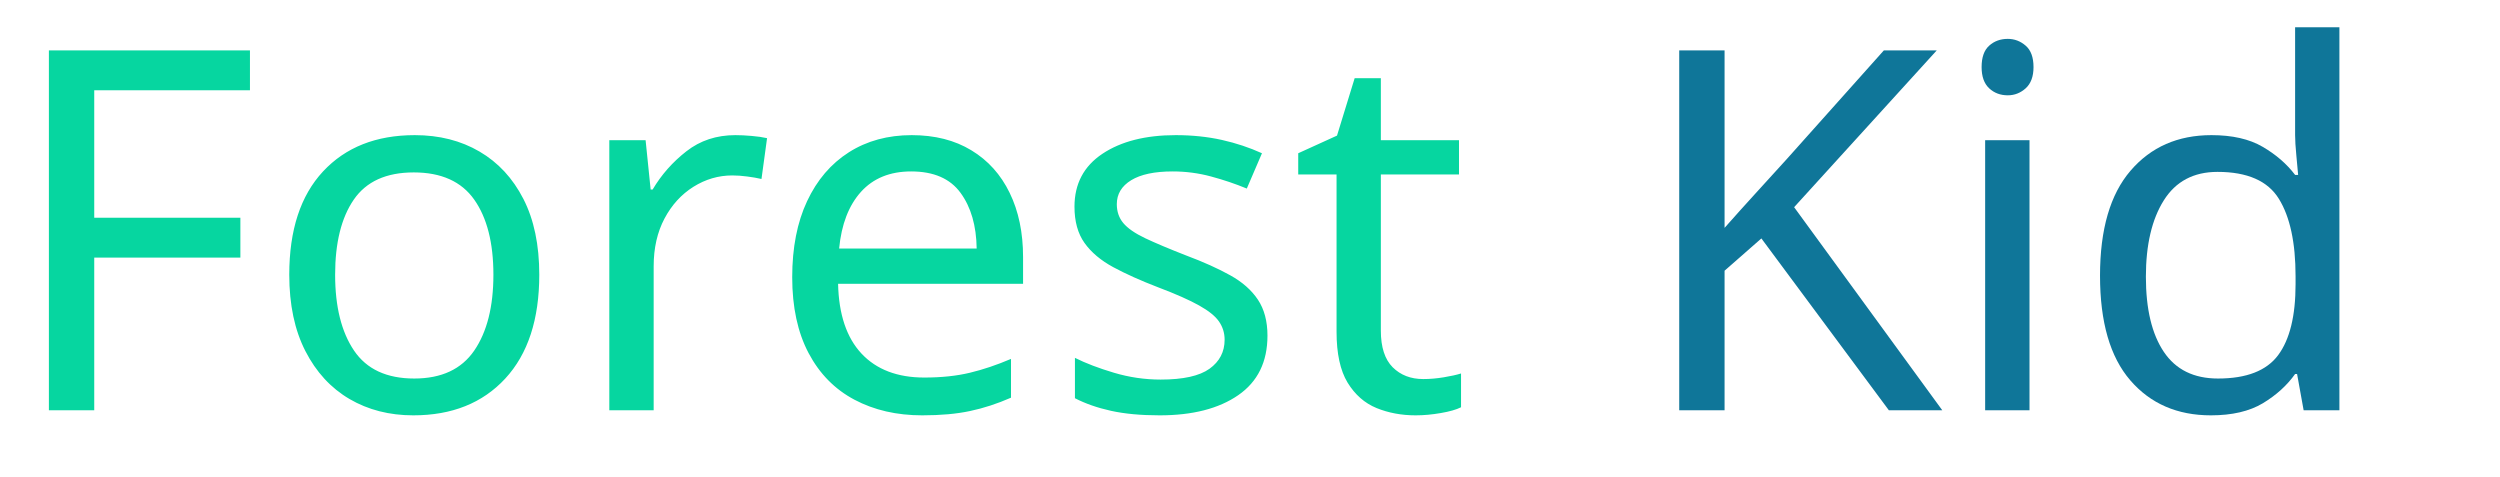
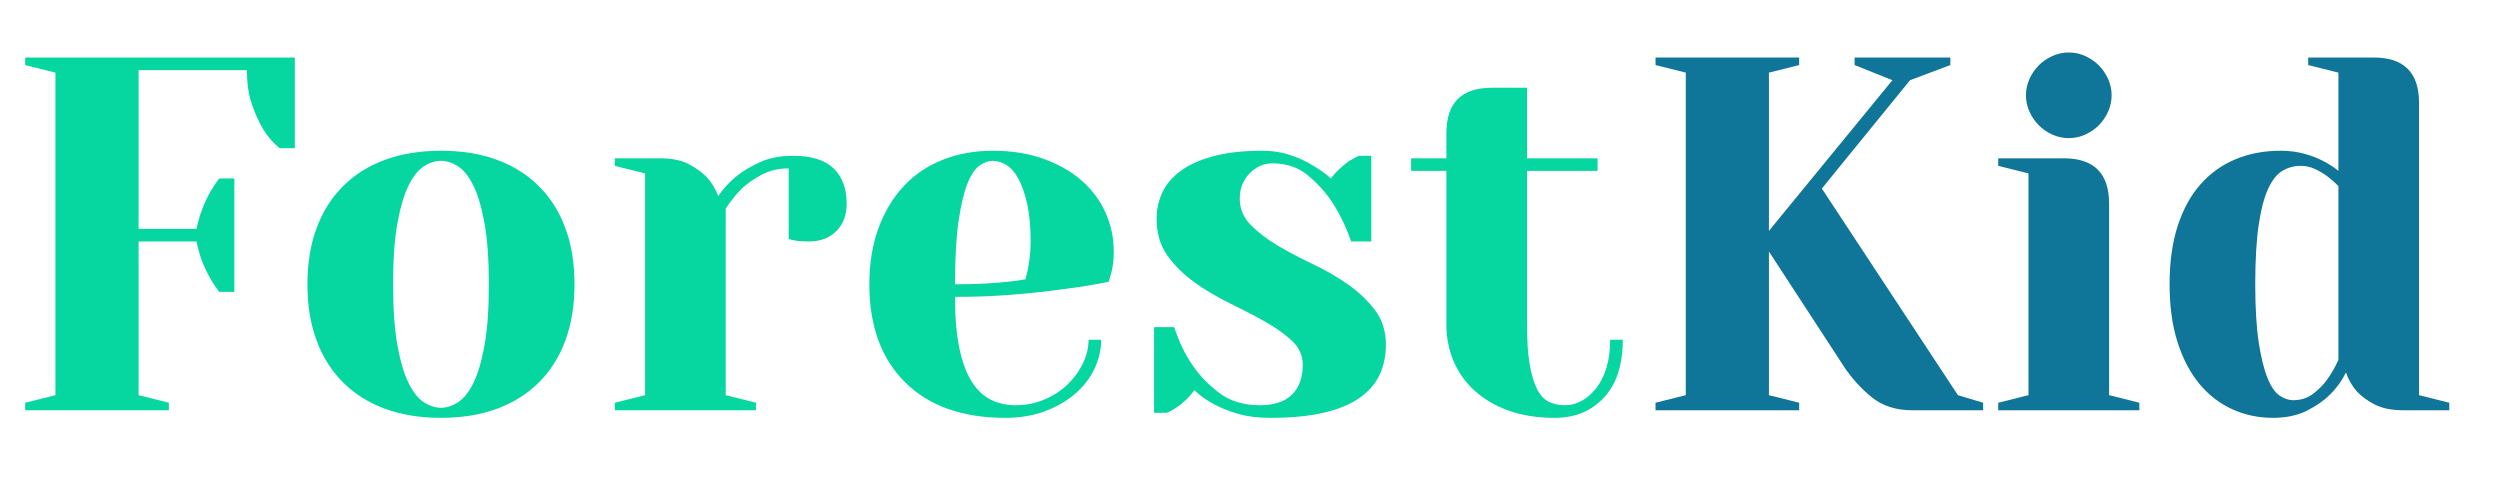
- <svg xmlns="http://www.w3.org/2000/svg" version="1.1" x="0" y="0" viewBox="0, 0, 595.276, 113.386">
+ <svg xmlns="http://www.w3.org/2000/svg" version="1.1" x="0" y="0" width="595.276" height="113.386" viewBox="0, 0, 595.276, 113.386">
+   <g id="Background">
+     <rect x="0" y="0" width="595.276" height="113.386" fill="#000000" fill-opacity="0" />
+   </g>
  <g id="Layer_1">
-     <text transform="matrix(1, 0, 0, 1, 306.708, 60.026)">
-       <tspan x="-306.708" y="37.667" font-family="YesevaOne" font-size="120" fill="#06D6A0">Forest</tspan>
-       <tspan x="81.492" y="37.667" font-family="YesevaOne" font-size="120" fill="#0F7699">Kid</tspan>
-     </text>
+     <path d="M472.2,95.893 L472.2,97.693 L455.4,97.693 Q449.52,97.693 445.74,94.633 Q441.96,91.573 439.2,87.493 L421.2,59.893 L421.2,94.093 L428.4,95.893 L428.4,97.693 L394.2,97.693 L394.2,95.893 L401.4,94.093 L401.4,17.293 L394.2,15.493 L394.2,13.693 L428.4,13.693 L428.4,15.493 L421.2,17.293 L421.2,54.973 L450.6,19.093 L441.6,15.493 L441.6,13.693 L464.4,13.693 L464.4,15.493 L454.8,19.093 L433.8,44.893 L466.2,94.093 z" fill="#0F7699" />
+     <path d="M482.4,22.693 Q482.4,20.653 483.24,18.793 Q484.08,16.933 485.46,15.553 Q486.84,14.173 488.7,13.333 Q490.56,12.493 492.6,12.493 Q494.64,12.493 496.5,13.333 Q498.36,14.173 499.74,15.553 Q501.12,16.933 501.96,18.793 Q502.8,20.653 502.8,22.693 Q502.8,24.733 501.96,26.593 Q501.12,28.453 499.74,29.833 Q498.36,31.213 496.5,32.053 Q494.64,32.893 492.6,32.893 Q490.56,32.893 488.7,32.053 Q486.84,31.213 485.46,29.833 Q484.08,28.453 483.24,26.593 Q482.4,24.733 482.4,22.693 z M491.4,37.693 Q502.2,37.693 502.2,48.493 L502.2,94.093 L509.4,95.893 L509.4,97.693 L475.8,97.693 L475.8,95.893 L483,94.093 L483,41.293 L475.8,39.493 L475.8,37.693 z" fill="#0F7699" />
+     <path d="M556.8,44.293 Q555.48,42.973 554.04,41.893 Q552.72,40.933 551.16,40.213 Q549.6,39.493 547.8,39.493 Q545.52,39.493 543.54,40.633 Q541.56,41.773 540.12,44.833 Q538.68,47.893 537.84,53.413 Q537,58.933 537,67.693 Q537,76.213 537.84,81.613 Q538.68,87.013 539.94,90.073 Q541.2,93.133 542.82,94.213 Q544.44,95.293 546,95.293 Q548.76,95.293 550.74,93.793 Q552.72,92.293 554.04,90.493 Q555.6,88.333 556.8,85.693 z M565.2,13.693 Q576,13.693 576,24.493 L576,94.093 L583.2,95.893 L583.2,97.693 L572.4,97.693 Q568.08,97.693 565.44,96.313 Q562.8,94.933 561.24,93.253 Q559.44,91.213 558.6,88.693 Q557.04,91.813 554.64,94.093 Q552.6,96.133 549.24,97.813 Q545.88,99.493 541.2,99.493 Q536.04,99.493 531.54,97.453 Q527.04,95.413 523.74,91.453 Q520.44,87.493 518.52,81.553 Q516.6,75.613 516.6,67.693 Q516.6,59.773 518.52,53.833 Q520.44,47.893 523.92,43.933 Q527.4,39.973 532.26,37.933 Q537.12,35.893 543,35.893 Q546.12,35.893 548.7,36.613 Q551.28,37.333 553.08,38.293 Q555.24,39.373 556.8,40.693 L556.8,17.293 L549.6,15.493 L549.6,13.693 z" fill="#0F7699" />
+   </g>
+   <g id="Layer_2">
+     <path d="M46.8,54.493 Q47.28,52.093 48.12,49.873 Q48.96,47.653 49.92,45.973 Q51,44.053 52.2,42.493 L55.8,42.493 L55.8,69.493 L52.2,69.493 Q51,67.933 49.92,66.013 Q48.96,64.333 48.12,62.173 Q47.28,60.013 46.8,57.493 L33,57.493 L33,94.093 L40.2,95.893 L40.2,97.693 L6,97.693 L6,95.893 L13.2,94.093 L13.2,17.293 L6,15.493 L6,13.693 L70.2,13.693 L70.2,35.293 L66.6,35.293 Q64.32,33.493 62.64,30.733 Q61.2,28.333 60,24.913 Q58.8,21.493 58.8,16.693 L33,16.693 L33,54.493 z" fill="#06D6A0" />
+     <path d="M105,97.093 Q107.04,97.093 109.08,95.773 Q111.12,94.453 112.74,91.153 Q114.36,87.853 115.38,82.153 Q116.4,76.453 116.4,67.693 Q116.4,58.933 115.38,53.233 Q114.36,47.533 112.74,44.233 Q111.12,40.933 109.08,39.613 Q107.04,38.293 105,38.293 Q102.96,38.293 100.92,39.613 Q98.88,40.933 97.26,44.233 Q95.64,47.533 94.62,53.233 Q93.6,58.933 93.6,67.693 Q93.6,76.453 94.62,82.153 Q95.64,87.853 97.26,91.153 Q98.88,94.453 100.92,95.773 Q102.96,97.093 105,97.093 z M105,35.893 Q112.44,35.893 118.32,38.053 Q124.2,40.213 128.34,44.353 Q132.48,48.493 134.64,54.373 Q136.8,60.253 136.8,67.693 Q136.8,75.133 134.64,81.013 Q132.48,86.893 128.34,91.033 Q124.2,95.173 118.32,97.333 Q112.44,99.493 105,99.493 Q97.56,99.493 91.68,97.333 Q85.8,95.173 81.66,91.033 Q77.52,86.893 75.36,81.013 Q73.2,75.133 73.2,67.693 Q73.2,60.253 75.36,54.373 Q77.52,48.493 81.66,44.353 Q85.8,40.213 91.68,38.053 Q97.56,35.893 105,35.893 z" fill="#06D6A0" />
+     <path d="M187.8,40.093 Q184.2,40.093 181.38,41.593 Q178.56,43.093 176.64,44.893 Q174.48,47.053 172.8,49.693 L172.8,94.093 L180,95.893 L180,97.693 L146.4,97.693 L146.4,95.893 L153.6,94.093 L153.6,41.293 L146.4,39.493 L146.4,37.693 L157.2,37.693 Q161.4,37.693 164.1,39.133 Q166.8,40.573 168.36,42.253 Q170.16,44.293 171,46.693 Q172.8,44.053 175.44,41.893 Q177.72,40.093 181.02,38.593 Q184.32,37.093 188.88,37.093 Q195.36,37.093 198.48,40.093 Q201.6,43.093 201.6,48.493 Q201.6,52.573 199.14,55.033 Q196.68,57.493 192.6,57.493 Q191.64,57.493 190.74,57.433 Q189.84,57.373 189.24,57.253 Q188.4,57.133 187.8,56.893 z" fill="#06D6A0" />
+     <path d="M227.4,67.693 Q231.48,67.693 234.6,67.513 Q237.72,67.333 239.88,67.093 Q242.4,66.853 244.2,66.493 Q244.44,65.293 244.8,63.853 Q245.04,62.533 245.22,60.913 Q245.4,59.293 245.4,57.493 Q245.4,52.093 244.56,48.433 Q243.72,44.773 242.46,42.493 Q241.2,40.213 239.58,39.253 Q237.96,38.293 236.4,38.293 Q234.84,38.293 233.22,39.433 Q231.6,40.573 230.34,43.753 Q229.08,46.933 228.24,52.693 Q227.4,58.453 227.4,67.693 z M239.4,99.493 Q224.04,99.493 215.52,91.033 Q207,82.573 207,67.693 Q207,60.253 209.16,54.373 Q211.32,48.493 215.16,44.353 Q219,40.213 224.46,38.053 Q229.92,35.893 236.4,35.893 Q243.12,35.893 248.46,37.813 Q253.8,39.733 257.52,42.973 Q261.24,46.213 263.22,50.593 Q265.2,54.973 265.2,59.893 Q265.2,61.573 265.02,62.833 Q264.84,64.093 264.6,65.053 Q264.24,66.253 264,67.093 Q258.72,68.173 252.84,68.893 Q247.8,69.613 241.2,70.153 Q234.6,70.693 227.4,70.693 Q227.4,78.133 228.48,83.113 Q229.56,88.093 231.48,91.033 Q233.4,93.973 236.04,95.233 Q238.68,96.493 241.8,96.493 Q245.4,96.493 248.58,95.173 Q251.76,93.853 254.1,91.633 Q256.44,89.413 257.82,86.593 Q259.2,83.773 259.2,80.893 L262.2,80.893 Q262.2,84.493 260.58,87.853 Q258.96,91.213 255.96,93.793 Q252.96,96.373 248.76,97.933 Q244.56,99.493 239.4,99.493 z" fill="#06D6A0" />
+     <path d="M302.4,99.493 Q298.08,99.493 294.78,98.533 Q291.48,97.573 289.08,96.253 Q286.32,94.813 284.4,92.893 Q283.44,94.213 282.3,95.293 Q281.16,96.373 280.2,96.973 Q279,97.813 277.8,98.293 L274.8,98.293 L274.8,77.893 L279.6,77.893 Q281.28,83.173 284.16,87.253 Q286.56,90.733 290.4,93.613 Q294.24,96.493 300,96.493 Q305.04,96.493 307.62,93.973 Q310.2,91.453 310.2,86.893 Q310.2,83.533 307.62,81.133 Q305.04,78.733 301.2,76.573 Q297.36,74.413 292.8,72.193 Q288.24,69.973 284.4,67.213 Q280.56,64.453 277.98,60.853 Q275.4,57.253 275.4,52.093 Q275.4,48.733 276.78,45.793 Q278.16,42.853 281.22,40.633 Q284.28,38.413 289.08,37.153 Q293.88,35.893 300.6,35.893 Q304.2,35.893 307.2,36.913 Q310.2,37.933 312.36,39.253 Q314.88,40.693 316.92,42.493 Q317.88,41.173 319.02,40.153 Q320.16,39.133 321.12,38.413 Q322.32,37.693 323.52,37.093 L326.52,37.093 L326.52,57.493 L321.72,57.493 Q319.92,52.333 317.28,48.253 Q315,44.773 311.52,41.833 Q308.04,38.893 303,38.893 Q299.88,38.893 297.54,41.293 Q295.2,43.693 295.2,47.293 Q295.2,50.893 297.78,53.533 Q300.36,56.173 304.2,58.453 Q308.04,60.733 312.6,62.893 Q317.16,65.053 321,67.753 Q324.84,70.453 327.42,73.873 Q330,77.293 330,82.093 Q330,85.933 328.56,89.113 Q327.12,92.293 323.88,94.633 Q320.64,96.973 315.36,98.233 Q310.08,99.493 302.4,99.493 z" fill="#06D6A0" />
+     <path d="M344.4,31.693 Q344.4,20.893 355.2,20.893 L363.6,20.893 L363.6,37.693 L380.4,37.693 L380.4,40.693 L363.6,40.693 L363.6,77.293 Q363.6,83.173 364.26,86.893 Q364.92,90.613 366.06,92.773 Q367.2,94.933 368.88,95.713 Q370.56,96.493 372.6,96.493 Q374.64,96.493 376.56,95.473 Q378.48,94.453 380.04,92.473 Q381.6,90.493 382.5,87.613 Q383.4,84.733 383.4,80.893 L386.4,80.893 Q386.4,89.893 381.9,94.693 Q377.4,99.493 370.2,99.493 Q364.08,99.493 359.34,97.813 Q354.6,96.133 351.24,93.133 Q347.88,90.133 346.14,86.053 Q344.4,81.973 344.4,77.293 L344.4,40.693 L336,40.693 L336,37.693 L344.4,37.693 z" fill="#06D6A0" />
  </g>
</svg>
